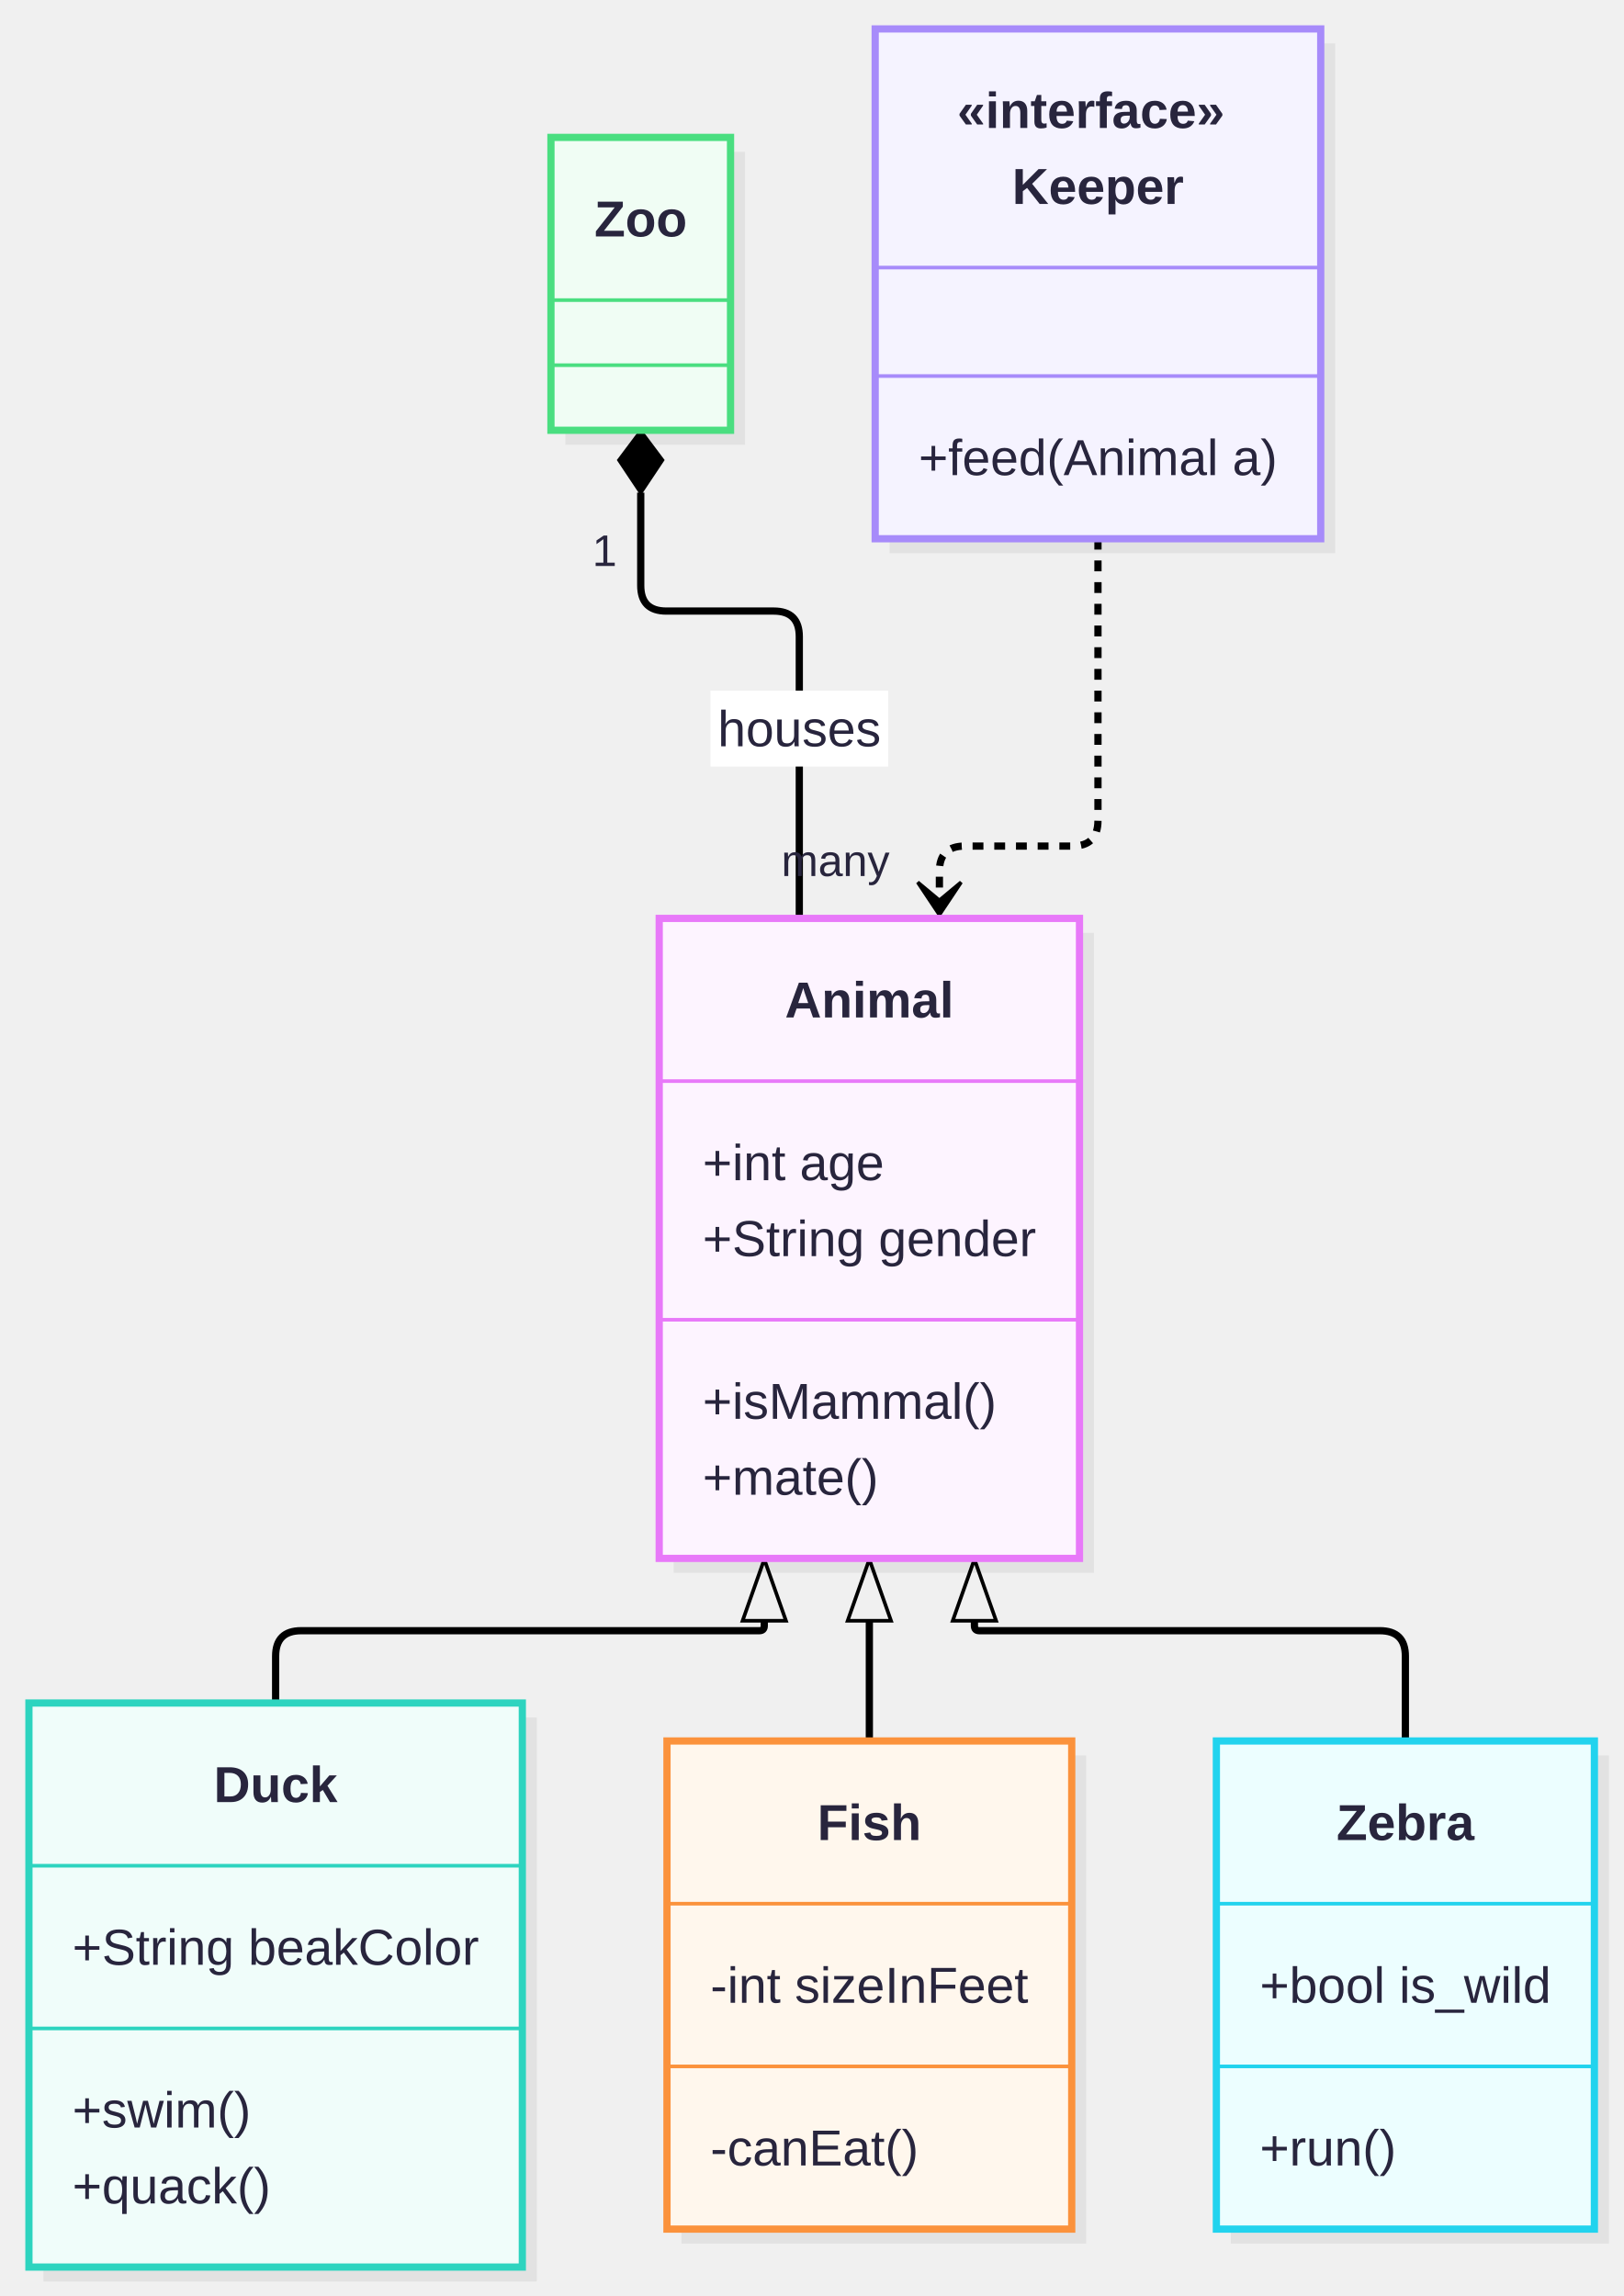
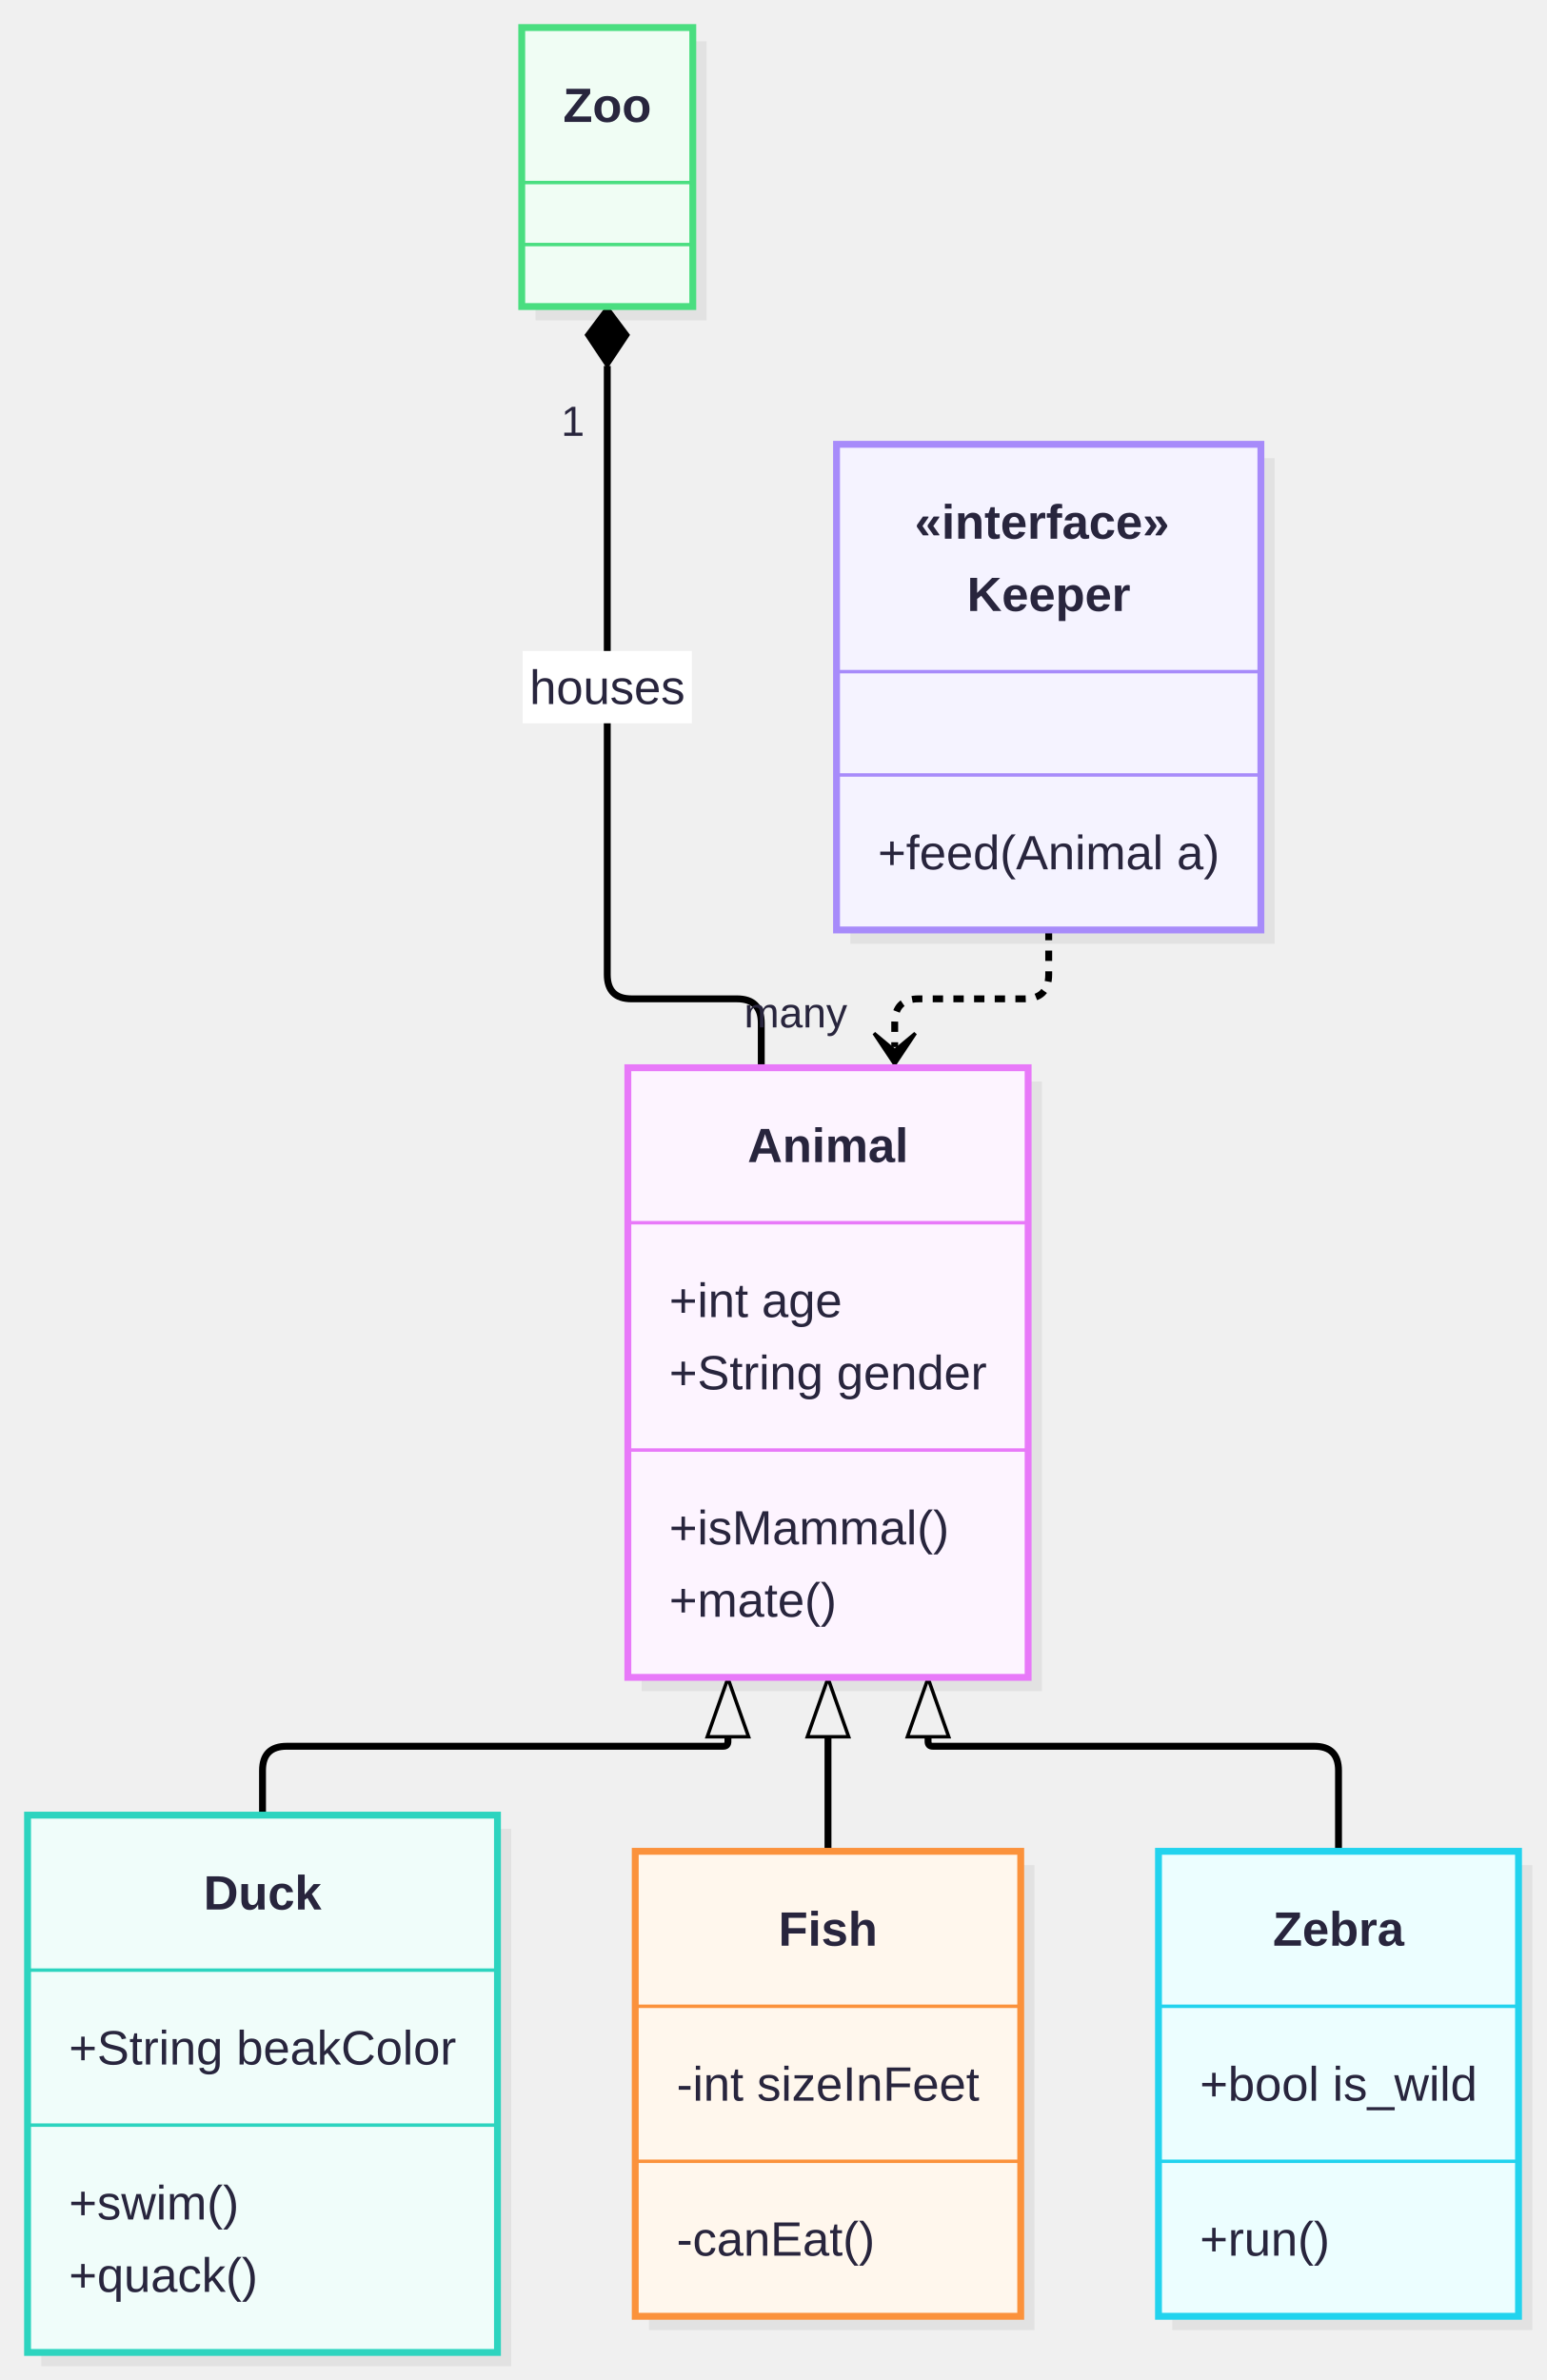
- <svg xmlns="http://www.w3.org/2000/svg" id="my-svg" width="100%" class="classDiagram" style="max-width: 448.882px; background-color: white;" viewBox="-8 -8 448.882 635" role="graphics-document document" aria-roledescription="classDiagram">
+ <svg xmlns="http://www.w3.org/2000/svg" id="my-svg" width="100%" class="classDiagram" style="max-width: 448.882px; background-color: white;" viewBox="-8 -8 448.882 691" role="graphics-document document" aria-roledescription="classDiagram">
  <style>#my-svg{font-family:"Recursive Variable", arial, sans-serif;font-size:16px;}#my-svg text{font-family:"Recursive Variable", arial, sans-serif;}</style>
  <g>
    <g class="edgePaths">
      <g id="L-Animal-Duck-0" class="edgePath">
-         <path class="flowchart-link LS-Animal LE-Duck" d="M203.34,440.25L203.34,441.625C203.34,442.542,202.881,443,201.965,443L75.288,443C70.574,443,68.217,445.357,68.217,450.071L68.217,463" fill="none" stroke="#000000" stroke-width="2" />
-         <path class="marker" d="M203.34,423.25L197.34,440.25L209.34,440.25Z" fill="none" stroke="#000000" stroke-width="1" />
+         <path class="flowchart-link LS-Animal LE-Duck" d="M203.34,496.25L203.34,497.625C203.34,498.542,202.881,499,201.965,499L75.288,499C70.574,499,68.217,501.357,68.217,506.071L68.217,519" fill="none" stroke="#000000" stroke-width="2" />
+         <path class="marker" d="M203.34,479.25L197.34,496.25L209.34,496.25Z" fill="none" stroke="#000000" stroke-width="1" />
      </g>
      <g id="L-Animal-Fish-1" class="edgePath">
-         <path class="flowchart-link LS-Animal LE-Fish" d="M232.394,440.25L232.394,473.5" fill="none" stroke="#000000" stroke-width="2" />
-         <path class="marker" d="M232.394,423.25L226.394,440.25L238.394,440.25Z" fill="none" stroke="#000000" stroke-width="1" />
+         <path class="flowchart-link LS-Animal LE-Fish" d="M232.394,496.25L232.394,529.5" fill="none" stroke="#000000" stroke-width="2" />
+         <path class="marker" d="M232.394,479.25L226.394,496.25L238.394,496.25Z" fill="none" stroke="#000000" stroke-width="1" />
      </g>
      <g id="L-Animal-Zebra-2" class="edgePath">
-         <path class="flowchart-link LS-Animal LE-Zebra" d="M261.449,440.25L261.449,441.625C261.449,442.542,261.907,443,262.824,443L373.547,443C378.261,443,380.618,445.357,380.618,450.071L380.618,473.5" fill="none" stroke="#000000" stroke-width="2" />
-         <path class="marker" d="M261.449,423.25L255.449,440.25L267.449,440.25Z" fill="none" stroke="#000000" stroke-width="1" />
+         <path class="flowchart-link LS-Animal LE-Zebra" d="M261.449,496.25L261.449,497.625C261.449,498.542,261.907,499,262.824,499L373.547,499C378.261,499,380.618,501.357,380.618,506.071L380.618,529.5" fill="none" stroke="#000000" stroke-width="2" />
+         <path class="marker" d="M261.449,479.25L255.449,496.25L267.449,496.25Z" fill="none" stroke="#000000" stroke-width="1" />
      </g>
      <g id="L-Zoo-Animal-3" class="edgePath">
-         <path class="flowchart-link LS-Zoo LE-Animal" d="M169.178,128.25L169.178,153.929C169.178,158.643,171.535,161,176.249,161L205.953,161C210.667,161,213.024,163.357,213.024,168.071L213.024,246" fill="none" stroke="#000000" stroke-width="2" />
-         <path class="marker" d="M169.178,128.25L163.178,119.25L169.178,111.25L175.178,119.25Z" fill="#000000" stroke="#000000" stroke-width="1" />
+         <path class="flowchart-link LS-Zoo LE-Animal" d="M168.309,98.25L168.309,274.929C168.309,279.643,170.666,282,175.38,282L205.953,282C210.667,282,213.024,284.357,213.024,289.071L213.024,302" fill="none" stroke="#000000" stroke-width="2" />
+         <path class="marker" d="M168.309,98.25L162.309,89.25L168.309,81.25L174.309,89.25Z" fill="#000000" stroke="#000000" stroke-width="1" />
      </g>
      <g id="L-Keeper-Animal-4" class="edgePath">
-         <path class="flowchart-link LS-Keeper LE-Animal" d="M295.611,141L295.611,218.929C295.611,223.643,293.253,226,288.539,226L258.764,226C254.097,226,251.764,228.333,251.764,233L251.764,240" fill="none" stroke="#000000" stroke-width="2" stroke-dasharray="3" />
-         <path class="marker" d="M251.764,245L245.764,236L251.764,241L257.764,236Z" fill="#000000" stroke="#000000" stroke-width="1" />
+         <path class="flowchart-link LS-Keeper LE-Animal" d="M296.479,262L296.479,274.929C296.479,279.643,294.122,282,289.408,282L258.764,282C254.097,282,251.764,284.333,251.764,289L251.764,296" fill="none" stroke="#000000" stroke-width="2" stroke-dasharray="3" />
+         <path class="marker" d="M251.764,301L245.764,292L251.764,297L257.764,292Z" fill="#000000" stroke="#000000" stroke-width="1" />
      </g>
    </g>
    <g class="edgeLabels">
      <g class="edgeLabel">
-         <rect x="188.456" y="183" width="49.136" height="21" fill="#ffffff" stroke="none" />
-         <text x="213.024" y="198.4" text-anchor="middle" font-size="14" fill="#28253D">houses</text>
+         <rect x="143.741" y="181" width="49.136" height="21" fill="#ffffff" stroke="none" />
+         <text x="168.309" y="196.4" text-anchor="middle" font-size="14" fill="#28253D">houses</text>
      </g>
-       <text class="edgeTerminals" x="159.178" y="148.537" text-anchor="middle" font-size="12.25" fill="#28253D">1</text>
-       <text class="edgeTerminals" x="223.024" y="234.287" text-anchor="middle" font-size="12.25" fill="#28253D">many</text>
+       <text class="edgeTerminals" x="158.309" y="118.537" text-anchor="middle" font-size="12.25" fill="#28253D">1</text>
+       <text class="edgeTerminals" x="223.024" y="290.288" text-anchor="middle" font-size="12.25" fill="#28253D">many</text>
    </g>
    <g class="nodes">
      <g id="classId-Animal-0" class="node default">
-         <rect class="drop-shadow" x="178.285" y="250" width="116.218" height="177" fill="#000000" stroke="none" opacity="0.06" />
-         <rect class="basic label-container" x="174.285" y="246" width="116.218" height="177" fill="#FDF4FF" stroke="#E879F9" stroke-width="2" />
-         <text class="label" x="232.394" y="273.4" text-anchor="middle" font-size="14" fill="#28253D" font-weight="bold">Animal</text>
-         <path class="divider" d="M174.285,291L290.503,291" fill="none" stroke="#E879F9" stroke-width="1" />
-         <text class="label" x="186.285" y="318.4" text-anchor="start" font-size="14" fill="#28253D">
-           <tspan x="186.285" y="318.4">+int age</tspan>
-           <tspan x="186.285" y="339.4">+String gender</tspan>
+         <rect class="drop-shadow" x="178.285" y="306" width="116.218" height="177" fill="#000000" stroke="none" opacity="0.06" />
+         <rect class="basic label-container" x="174.285" y="302" width="116.218" height="177" fill="#FDF4FF" stroke="#E879F9" stroke-width="2" />
+         <text class="label" x="232.394" y="329.4" text-anchor="middle" font-size="14" fill="#28253D" font-weight="bold">Animal</text>
+         <path class="divider" d="M174.285,347L290.503,347" fill="none" stroke="#E879F9" stroke-width="1" />
+         <text class="label" x="186.285" y="374.4" text-anchor="start" font-size="14" fill="#28253D">
+           <tspan x="186.285" y="374.4">+int age</tspan>
+           <tspan x="186.285" y="395.4">+String gender</tspan>
        </text>
-         <path class="divider" d="M174.285,357L290.503,357" fill="none" stroke="#E879F9" stroke-width="1" />
-         <text class="label" x="186.285" y="384.4" text-anchor="start" font-size="14" fill="#28253D">
-           <tspan x="186.285" y="384.4">+isMammal()</tspan>
-           <tspan x="186.285" y="405.4">+mate()</tspan>
+         <path class="divider" d="M174.285,413L290.503,413" fill="none" stroke="#E879F9" stroke-width="1" />
+         <text class="label" x="186.285" y="440.4" text-anchor="start" font-size="14" fill="#28253D">
+           <tspan x="186.285" y="440.4">+isMammal()</tspan>
+           <tspan x="186.285" y="461.4">+mate()</tspan>
        </text>
      </g>
      <g id="classId-Duck-1" class="node default">
-         <rect class="drop-shadow" x="4" y="467" width="136.434" height="156" fill="#000000" stroke="none" opacity="0.06" />
-         <rect class="basic label-container" x="0" y="463" width="136.434" height="156" fill="#F0FDFA" stroke="#2DD4BF" stroke-width="2" />
-         <text class="label" x="68.217" y="490.4" text-anchor="middle" font-size="14" fill="#28253D" font-weight="bold">Duck</text>
-         <path class="divider" d="M0,508L136.434,508" fill="none" stroke="#2DD4BF" stroke-width="1" />
-         <text class="label" x="12" y="535.4" text-anchor="start" font-size="14" fill="#28253D">+String beakColor</text>
-         <path class="divider" d="M0,553L136.434,553" fill="none" stroke="#2DD4BF" stroke-width="1" />
-         <text class="label" x="12" y="580.4" text-anchor="start" font-size="14" fill="#28253D">
-           <tspan x="12" y="580.4">+swim()</tspan>
-           <tspan x="12" y="601.4">+quack()</tspan>
+         <rect class="drop-shadow" x="4" y="523" width="136.434" height="156" fill="#000000" stroke="none" opacity="0.06" />
+         <rect class="basic label-container" x="0" y="519" width="136.434" height="156" fill="#F0FDFA" stroke="#2DD4BF" stroke-width="2" />
+         <text class="label" x="68.217" y="546.4" text-anchor="middle" font-size="14" fill="#28253D" font-weight="bold">Duck</text>
+         <path class="divider" d="M0,564L136.434,564" fill="none" stroke="#2DD4BF" stroke-width="1" />
+         <text class="label" x="12" y="591.4" text-anchor="start" font-size="14" fill="#28253D">+String beakColor</text>
+         <path class="divider" d="M0,609L136.434,609" fill="none" stroke="#2DD4BF" stroke-width="1" />
+         <text class="label" x="12" y="636.4" text-anchor="start" font-size="14" fill="#28253D">
+           <tspan x="12" y="636.4">+swim()</tspan>
+           <tspan x="12" y="657.4">+quack()</tspan>
        </text>
      </g>
      <g id="classId-Fish-2" class="node default">
-         <rect class="drop-shadow" x="180.434" y="477.5" width="111.92" height="135" fill="#000000" stroke="none" opacity="0.06" />
-         <rect class="basic label-container" x="176.434" y="473.5" width="111.92" height="135" fill="#FFF7ED" stroke="#FB923C" stroke-width="2" />
-         <text class="label" x="232.394" y="500.9" text-anchor="middle" font-size="14" fill="#28253D" font-weight="bold">Fish</text>
-         <path class="divider" d="M176.434,518.5L288.354,518.5" fill="none" stroke="#FB923C" stroke-width="1" />
-         <text class="label" x="188.434" y="545.9" text-anchor="start" font-size="14" fill="#28253D">-int sizeInFeet</text>
-         <path class="divider" d="M176.434,563.5L288.354,563.5" fill="none" stroke="#FB923C" stroke-width="1" />
-         <text class="label" x="188.434" y="590.9" text-anchor="start" font-size="14" fill="#28253D">-canEat()</text>
+         <rect class="drop-shadow" x="180.434" y="533.5" width="111.92" height="135" fill="#000000" stroke="none" opacity="0.06" />
+         <rect class="basic label-container" x="176.434" y="529.5" width="111.92" height="135" fill="#FFF7ED" stroke="#FB923C" stroke-width="2" />
+         <text class="label" x="232.394" y="556.9" text-anchor="middle" font-size="14" fill="#28253D" font-weight="bold">Fish</text>
+         <path class="divider" d="M176.434,574.5L288.354,574.5" fill="none" stroke="#FB923C" stroke-width="1" />
+         <text class="label" x="188.434" y="601.9" text-anchor="start" font-size="14" fill="#28253D">-int sizeInFeet</text>
+         <path class="divider" d="M176.434,619.5L288.354,619.5" fill="none" stroke="#FB923C" stroke-width="1" />
+         <text class="label" x="188.434" y="646.9" text-anchor="start" font-size="14" fill="#28253D">-canEat()</text>
      </g>
      <g id="classId-Zebra-3" class="node default">
-         <rect class="drop-shadow" x="332.354" y="477.5" width="104.528" height="135" fill="#000000" stroke="none" opacity="0.06" />
-         <rect class="basic label-container" x="328.354" y="473.5" width="104.528" height="135" fill="#ECFEFF" stroke="#22D3EE" stroke-width="2" />
-         <text class="label" x="380.618" y="500.9" text-anchor="middle" font-size="14" fill="#28253D" font-weight="bold">Zebra</text>
-         <path class="divider" d="M328.354,518.5L432.882,518.5" fill="none" stroke="#22D3EE" stroke-width="1" />
-         <text class="label" x="340.354" y="545.9" text-anchor="start" font-size="14" fill="#28253D">+bool is_wild</text>
-         <path class="divider" d="M328.354,563.5L432.882,563.5" fill="none" stroke="#22D3EE" stroke-width="1" />
-         <text class="label" x="340.354" y="590.9" text-anchor="start" font-size="14" fill="#28253D">+run()</text>
+         <rect class="drop-shadow" x="332.354" y="533.5" width="104.528" height="135" fill="#000000" stroke="none" opacity="0.06" />
+         <rect class="basic label-container" x="328.354" y="529.5" width="104.528" height="135" fill="#ECFEFF" stroke="#22D3EE" stroke-width="2" />
+         <text class="label" x="380.618" y="556.9" text-anchor="middle" font-size="14" fill="#28253D" font-weight="bold">Zebra</text>
+         <path class="divider" d="M328.354,574.5L432.882,574.5" fill="none" stroke="#22D3EE" stroke-width="1" />
+         <text class="label" x="340.354" y="601.9" text-anchor="start" font-size="14" fill="#28253D">+bool is_wild</text>
+         <path class="divider" d="M328.354,619.5L432.882,619.5" fill="none" stroke="#22D3EE" stroke-width="1" />
+         <text class="label" x="340.354" y="646.9" text-anchor="start" font-size="14" fill="#28253D">+run()</text>
      </g>
      <g id="classId-Zoo-4" class="node default">
-         <rect class="drop-shadow" x="148.347" y="34" width="49.662" height="81" fill="#000000" stroke="none" opacity="0.06" />
-         <rect class="basic label-container" x="144.347" y="30" width="49.662" height="81" fill="#F0FDF4" stroke="#4ADE80" stroke-width="2" />
-         <text class="label" x="169.178" y="57.4" text-anchor="middle" font-size="14" fill="#28253D" font-weight="bold">Zoo</text>
-         <path class="divider" d="M144.347,75L194.009,75" fill="none" stroke="#4ADE80" stroke-width="1" />
-         <path class="divider" d="M144.347,93L194.009,93" fill="none" stroke="#4ADE80" stroke-width="1" />
+         <rect class="drop-shadow" x="147.478" y="4" width="49.662" height="81" fill="#000000" stroke="none" opacity="0.06" />
+         <rect class="basic label-container" x="143.478" y="0" width="49.662" height="81" fill="#F0FDF4" stroke="#4ADE80" stroke-width="2" />
+         <text class="label" x="168.309" y="27.4" text-anchor="middle" font-size="14" fill="#28253D" font-weight="bold">Zoo</text>
+         <path class="divider" d="M143.478,45L193.14,45" fill="none" stroke="#4ADE80" stroke-width="1" />
+         <path class="divider" d="M143.478,63L193.14,63" fill="none" stroke="#4ADE80" stroke-width="1" />
      </g>
      <g id="classId-Keeper-5" class="node default">
-         <rect class="drop-shadow" x="238.008" y="4" width="123.204" height="141" fill="#000000" stroke="none" opacity="0.06" />
-         <rect class="basic label-container" x="234.008" y="0" width="123.204" height="141" fill="#F5F3FF" stroke="#A78BFA" stroke-width="2" />
-         <text class="label" x="295.611" y="27.4" text-anchor="middle" font-size="14" fill="#28253D" font-weight="bold">
-           <tspan x="295.611" y="27.4">«interface»</tspan>
-           <tspan x="295.611" y="48.4">Keeper</tspan>
+         <rect class="drop-shadow" x="238.877" y="125" width="123.204" height="141" fill="#000000" stroke="none" opacity="0.06" />
+         <rect class="basic label-container" x="234.877" y="121" width="123.204" height="141" fill="#F5F3FF" stroke="#A78BFA" stroke-width="2" />
+         <text class="label" x="296.479" y="148.4" text-anchor="middle" font-size="14" fill="#28253D" font-weight="bold">
+           <tspan x="296.479" y="148.4">«interface»</tspan>
+           <tspan x="296.479" y="169.4">Keeper</tspan>
        </text>
-         <path class="divider" d="M234.008,66L357.213,66" fill="none" stroke="#A78BFA" stroke-width="1" />
-         <path class="divider" d="M234.008,96L357.213,96" fill="none" stroke="#A78BFA" stroke-width="1" />
-         <text class="label" x="246.008" y="123.4" text-anchor="start" font-size="14" fill="#28253D">+feed(Animal a)</text>
+         <path class="divider" d="M234.877,187L358.081,187" fill="none" stroke="#A78BFA" stroke-width="1" />
+         <path class="divider" d="M234.877,217L358.081,217" fill="none" stroke="#A78BFA" stroke-width="1" />
+         <text class="label" x="246.877" y="244.4" text-anchor="start" font-size="14" fill="#28253D">+feed(Animal a)</text>
      </g>
    </g>
  </g>
</svg>
